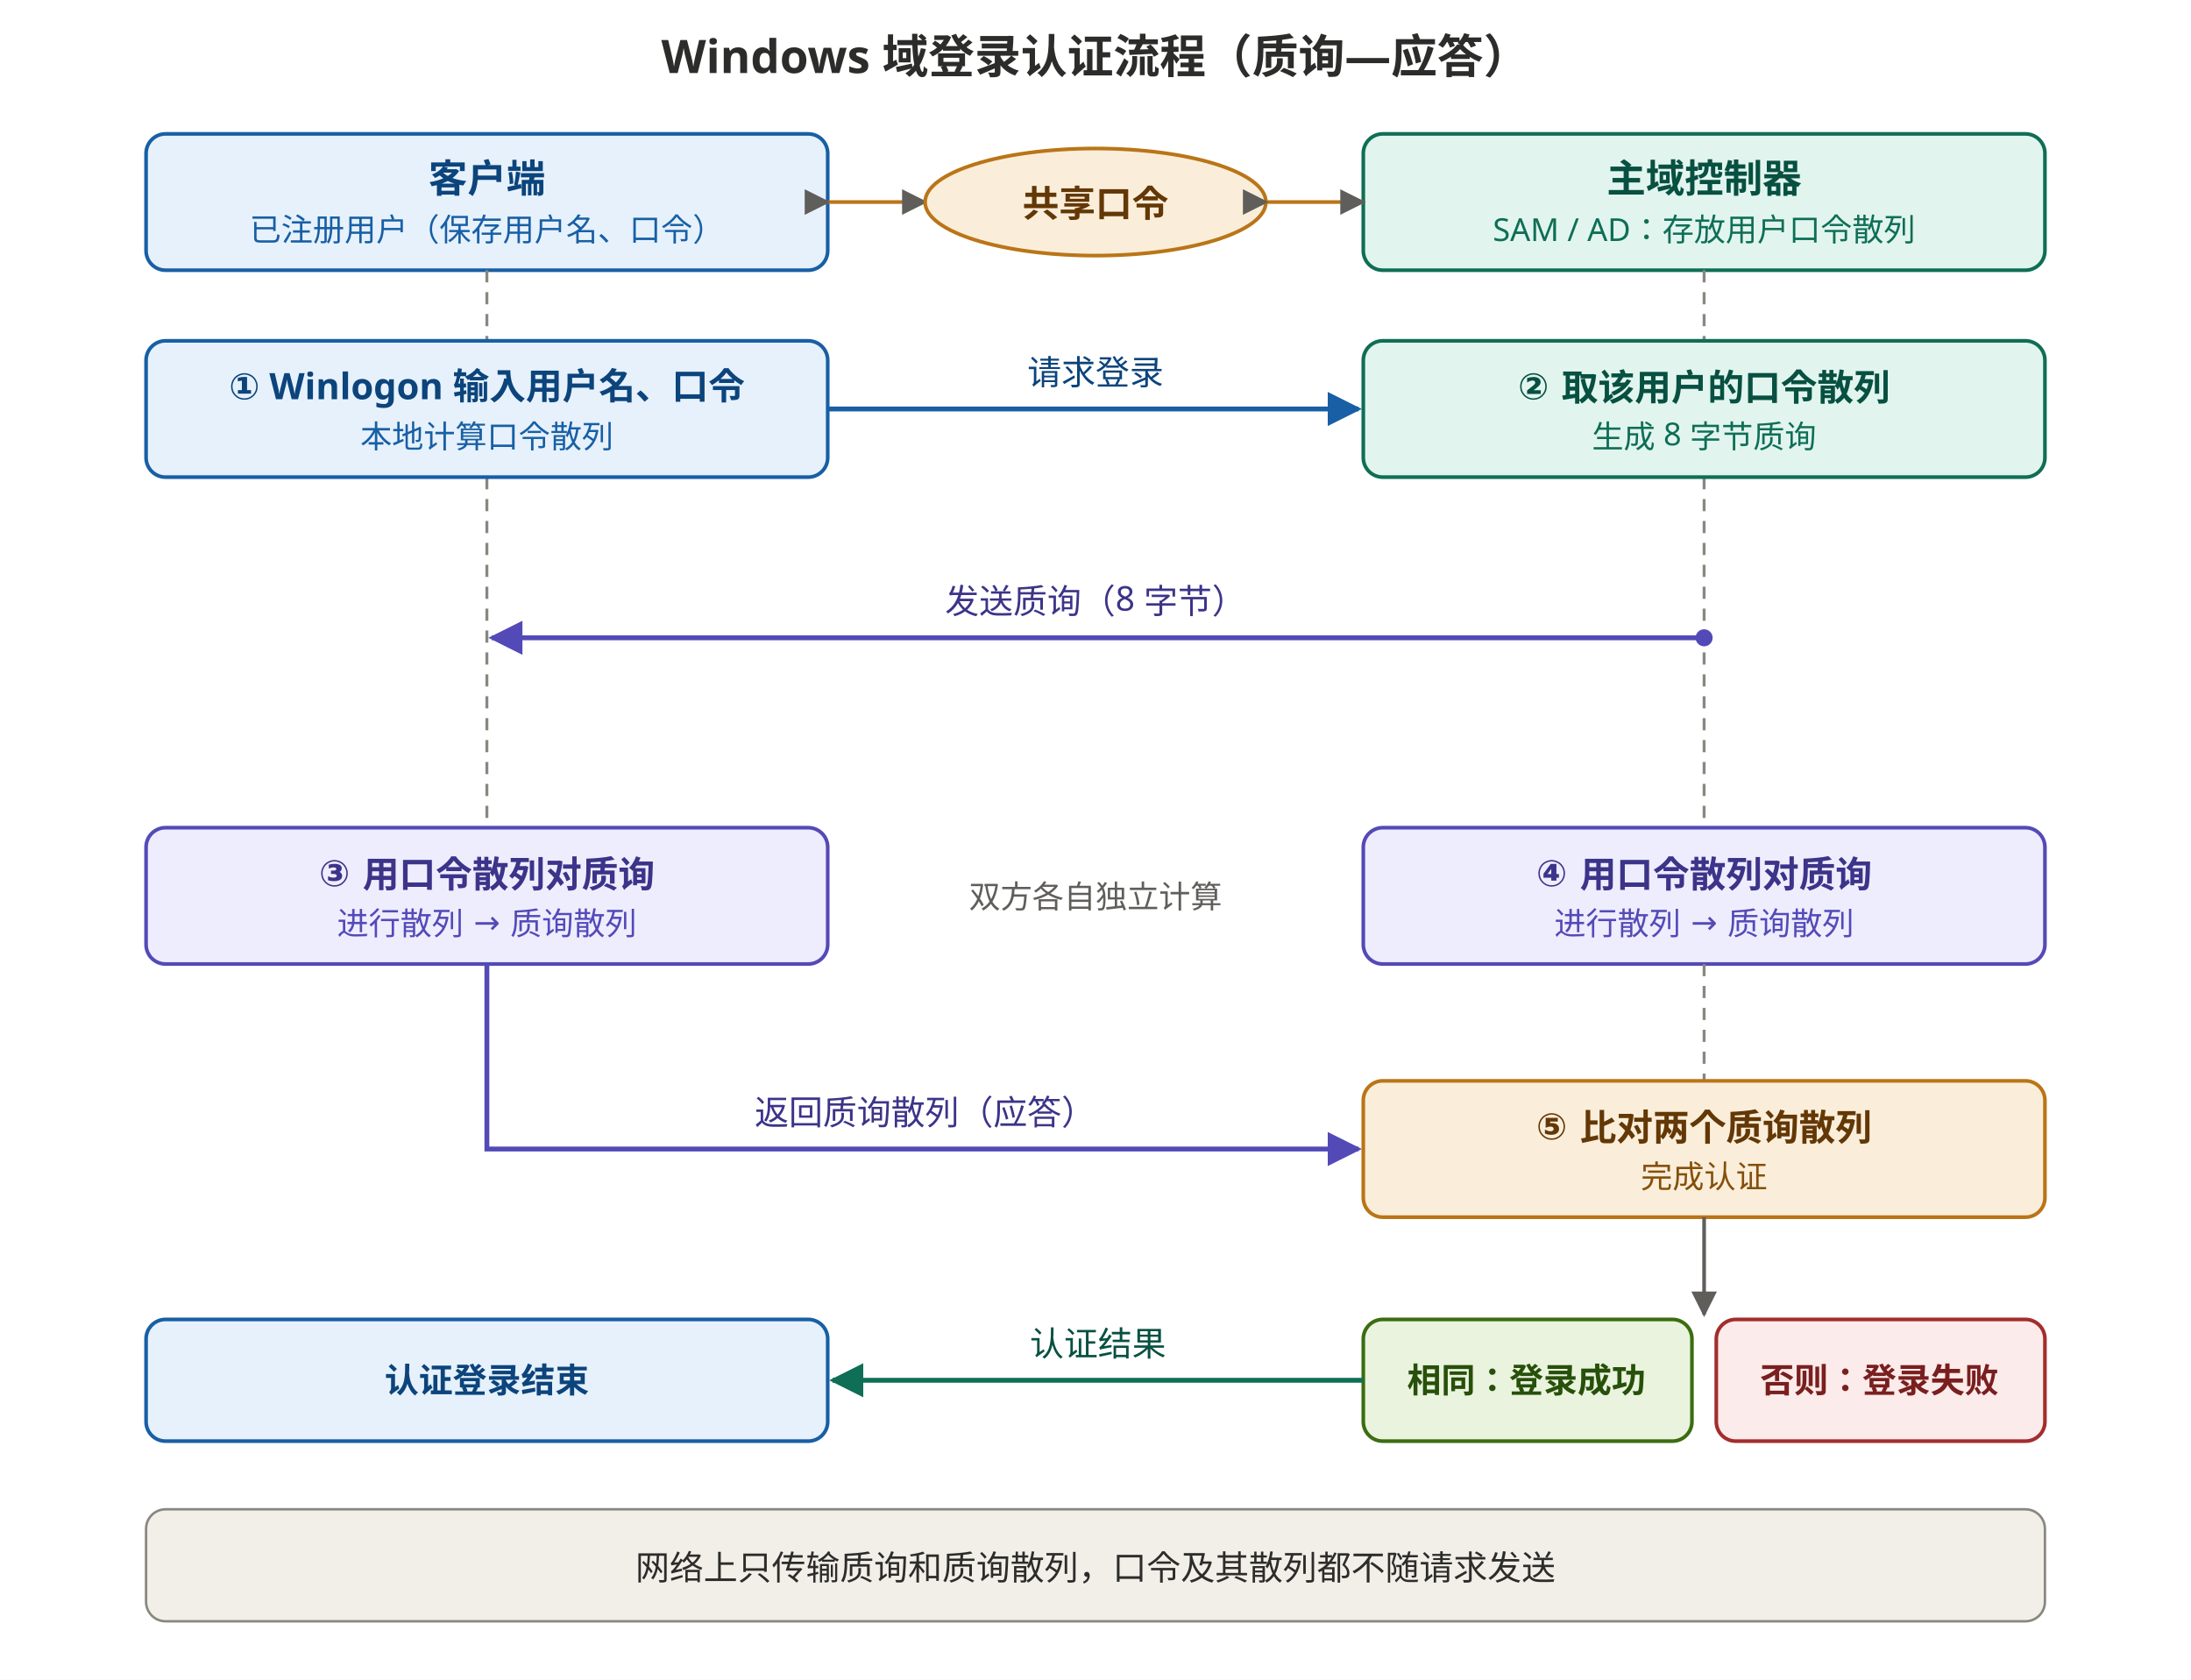
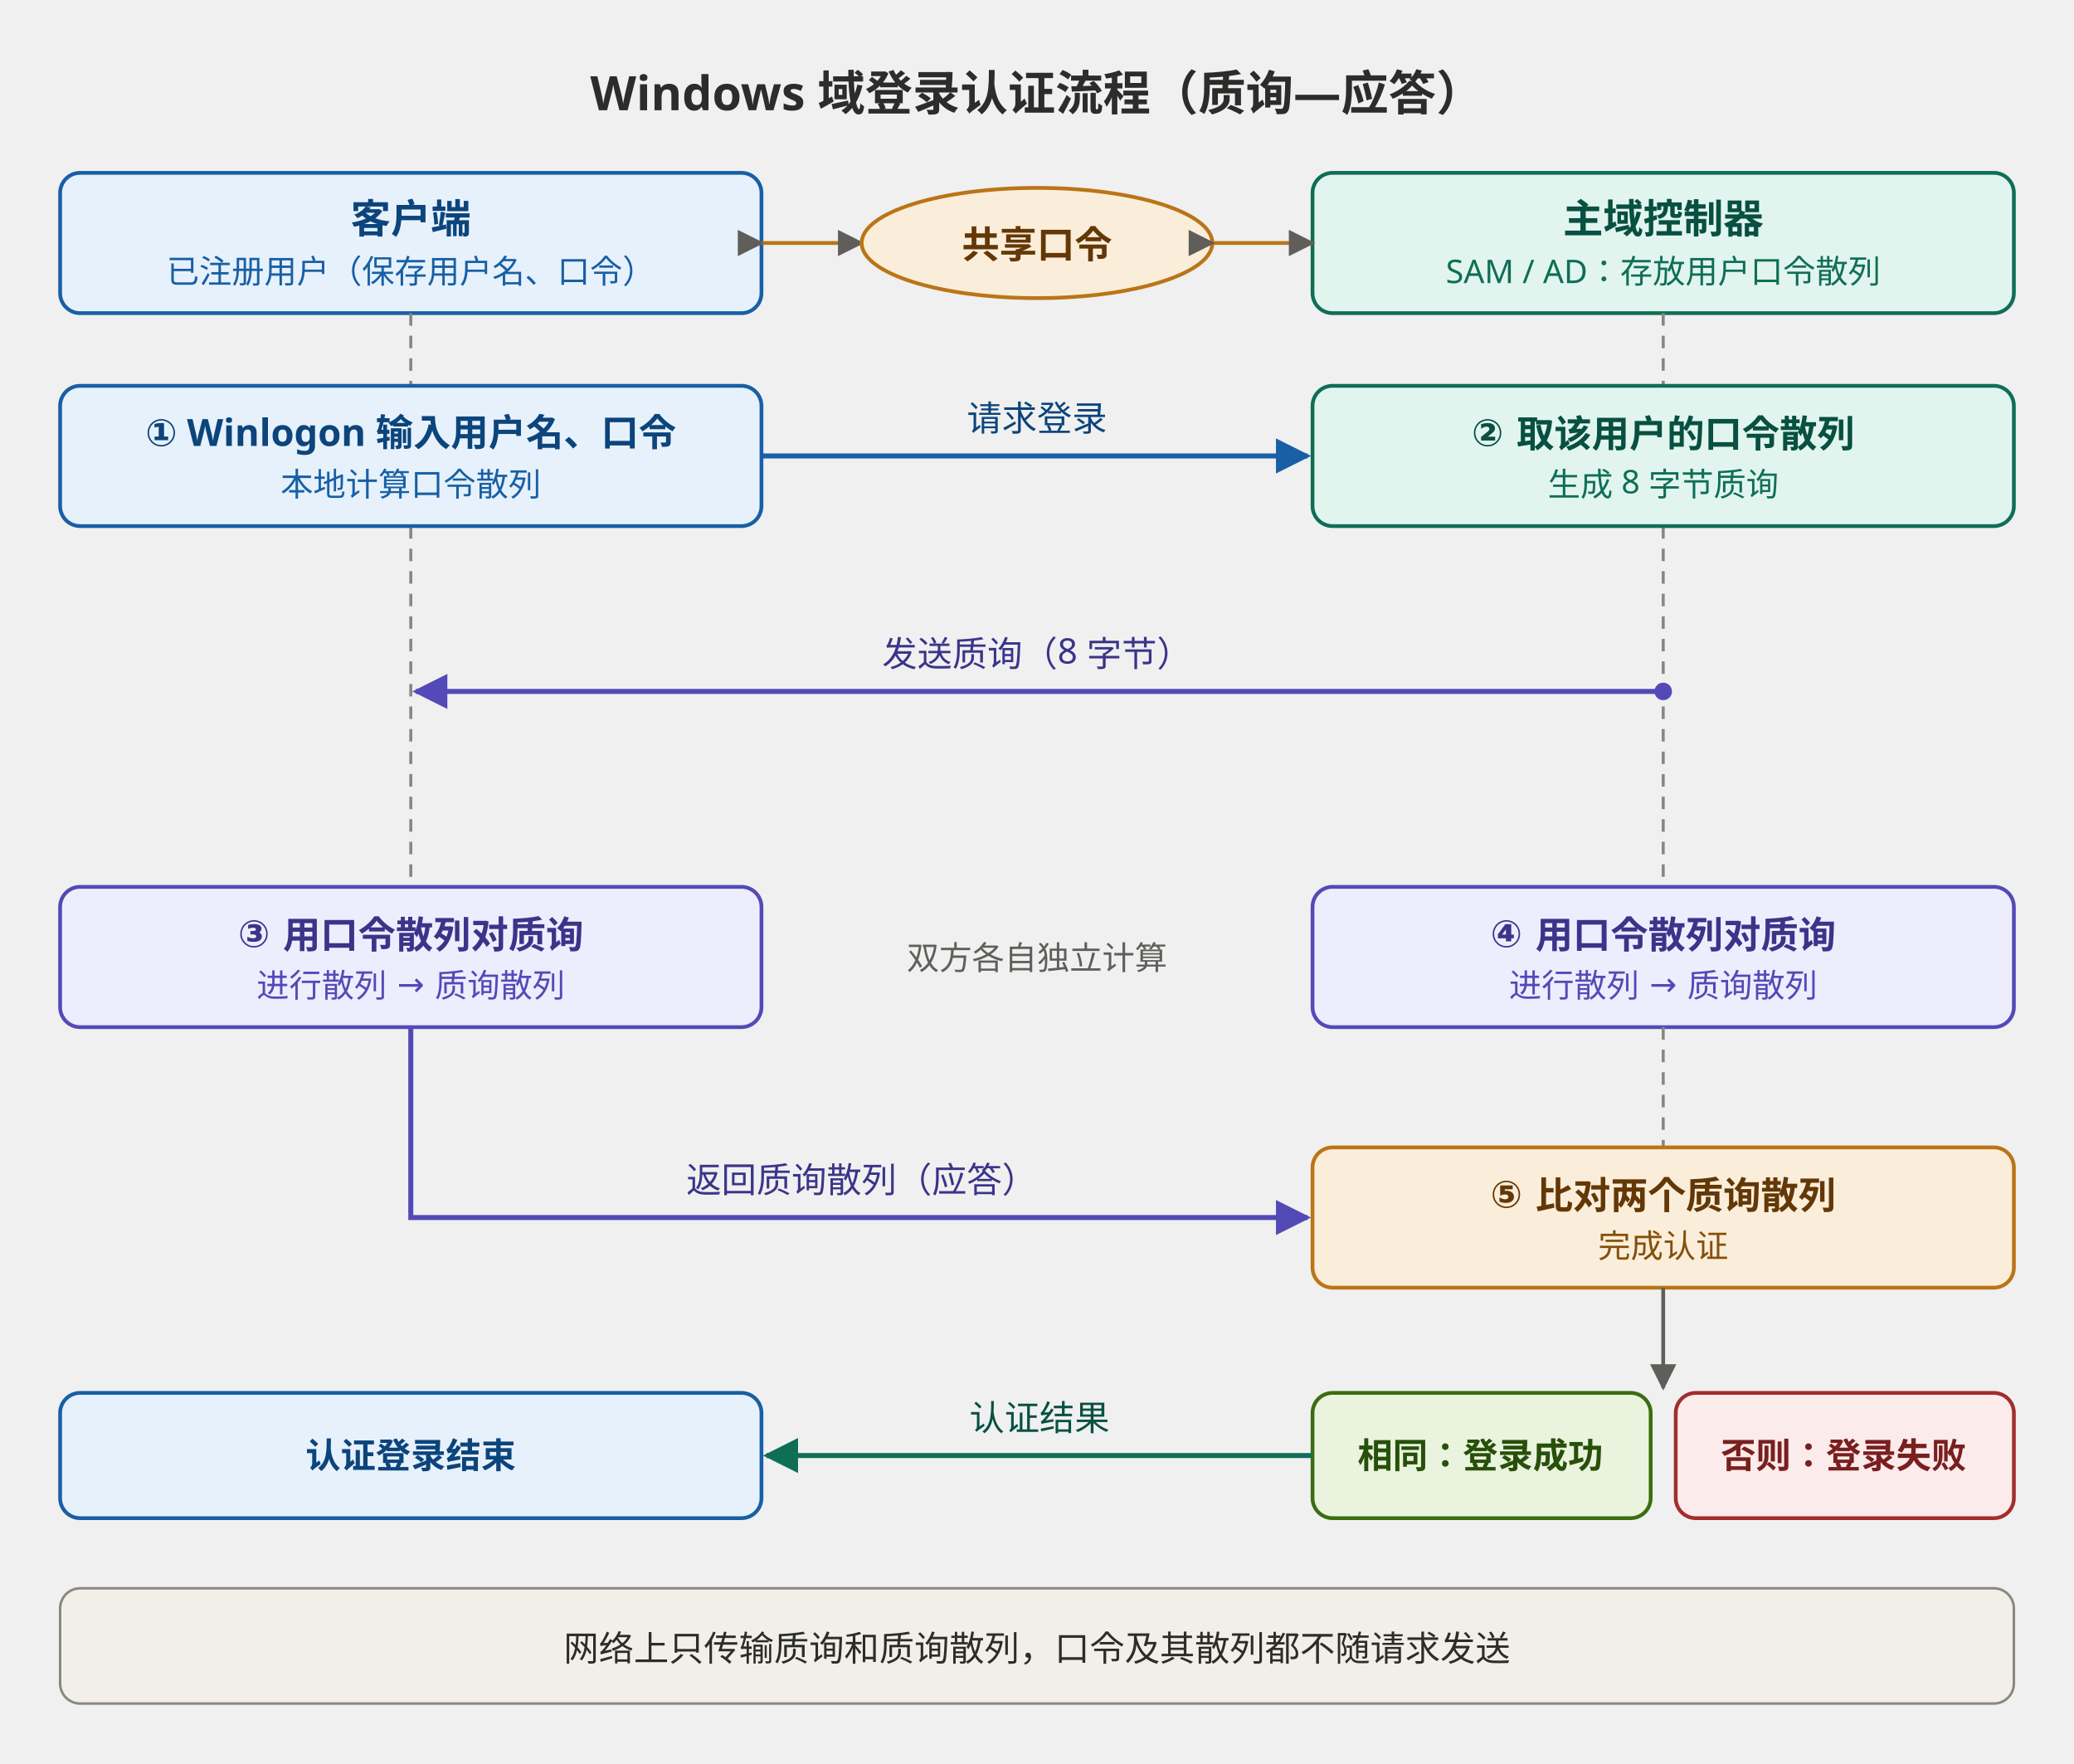
- <svg xmlns="http://www.w3.org/2000/svg" viewBox="0 0 900 690" font-family="'Microsoft YaHei','PingFang SC',sans-serif">
+ <svg xmlns="http://www.w3.org/2000/svg" viewBox="36 -14 828 704" font-family="'Microsoft YaHei','PingFang SC',sans-serif">
  <defs>
    <marker id="aBlue" viewBox="0 0 10 10" refX="9" refY="5" markerWidth="7" markerHeight="7" orient="auto">
      <path d="M0 0L10 5L0 10z" fill="#185FA5" />
    </marker>
    <marker id="aPurple" viewBox="0 0 10 10" refX="9" refY="5" markerWidth="7" markerHeight="7" orient="auto">
      <path d="M0 0L10 5L0 10z" fill="#534AB7" />
    </marker>
    <marker id="aTeal" viewBox="0 0 10 10" refX="9" refY="5" markerWidth="7" markerHeight="7" orient="auto">
      <path d="M0 0L10 5L0 10z" fill="#0F6E56" />
    </marker>
    <marker id="aGray" viewBox="0 0 10 10" refX="9" refY="5" markerWidth="7" markerHeight="7" orient="auto">
      <path d="M0 0L10 5L0 10z" fill="#5F5E5A" />
    </marker>
  </defs>
-   <rect width="900" height="690" fill="#FFFFFF" />
  <text x="450" y="30" text-anchor="middle" font-size="19" font-weight="bold" fill="#2C2C2A">Windows 域登录认证流程（质询—应答）</text>
  <rect x="60" y="55" width="280" height="56" rx="8" fill="#E6F1FB" stroke="#185FA5" stroke-width="1.5" />
  <text x="200" y="79" text-anchor="middle" font-size="16" font-weight="bold" fill="#0C447C">客户端</text>
  <text x="200" y="99" text-anchor="middle" font-size="13" fill="#185FA5">已注册用户（保存用户名、口令）</text>
  <rect x="560" y="55" width="280" height="56" rx="8" fill="#E1F5EE" stroke="#0F6E56" stroke-width="1.5" />
  <text x="700" y="79" text-anchor="middle" font-size="16" font-weight="bold" fill="#085041">主域控制器</text>
  <text x="700" y="99" text-anchor="middle" font-size="13" fill="#0F6E56">SAM / AD：存放用户口令散列</text>
  <line x1="340" y1="83" x2="380" y2="83" stroke="#BA7517" stroke-width="1.5" marker-end="url(#aGray)" marker-start="url(#aGray)" />
  <ellipse cx="450" cy="83" rx="70" ry="22" fill="#FAEEDA" stroke="#BA7517" stroke-width="1.5" />
  <text x="450" y="89" text-anchor="middle" font-size="15" font-weight="bold" fill="#633806">共享口令</text>
  <line x1="520" y1="83" x2="560" y2="83" stroke="#BA7517" stroke-width="1.5" marker-end="url(#aGray)" marker-start="url(#aGray)" />
  <line x1="200" y1="111" x2="200" y2="140" stroke="#888780" stroke-width="1.2" stroke-dasharray="5 4" />
  <line x1="700" y1="111" x2="700" y2="140" stroke="#888780" stroke-width="1.2" stroke-dasharray="5 4" />
  <line x1="200" y1="196" x2="200" y2="340" stroke="#888780" stroke-width="1.2" stroke-dasharray="5 4" />
  <line x1="700" y1="196" x2="700" y2="340" stroke="#888780" stroke-width="1.2" stroke-dasharray="5 4" />
  <rect x="60" y="140" width="280" height="56" rx="8" fill="#E6F1FB" stroke="#185FA5" stroke-width="1.5" />
  <text x="200" y="164" text-anchor="middle" font-size="15" font-weight="bold" fill="#0C447C">① Winlogon 输入用户名、口令</text>
  <text x="200" y="184" text-anchor="middle" font-size="13" fill="#185FA5">本地计算口令散列</text>
  <rect x="560" y="140" width="280" height="56" rx="8" fill="#E1F5EE" stroke="#0F6E56" stroke-width="1.5" />
  <text x="700" y="164" text-anchor="middle" font-size="15" font-weight="bold" fill="#085041">② 取该用户的口令散列</text>
  <text x="700" y="184" text-anchor="middle" font-size="13" fill="#0F6E56">生成 8 字节质询</text>
  <line x1="340" y1="168" x2="558" y2="168" stroke="#185FA5" stroke-width="2" marker-end="url(#aBlue)" />
  <text x="450" y="158" text-anchor="middle" font-size="14" fill="#0C447C">请求登录</text>
  <line x1="700" y1="262" x2="202" y2="262" stroke="#534AB7" stroke-width="2" marker-end="url(#aPurple)" />
  <circle cx="700" cy="262" r="3.5" fill="#534AB7" />
  <text x="450" y="252" text-anchor="middle" font-size="14" fill="#3C3489">发送质询（8 字节）</text>
  <rect x="60" y="340" width="280" height="56" rx="8" fill="#EEEDFE" stroke="#534AB7" stroke-width="1.5" />
  <text x="200" y="364" text-anchor="middle" font-size="15" font-weight="bold" fill="#3C3489">③ 用口令散列对质询</text>
  <text x="200" y="384" text-anchor="middle" font-size="13" fill="#534AB7">进行散列 → 质询散列</text>
  <rect x="560" y="340" width="280" height="56" rx="8" fill="#EEEDFE" stroke="#534AB7" stroke-width="1.5" />
  <text x="700" y="364" text-anchor="middle" font-size="15" font-weight="bold" fill="#3C3489">④ 用口令散列对质询</text>
  <text x="700" y="384" text-anchor="middle" font-size="13" fill="#534AB7">进行散列 → 质询散列</text>
  <text x="450" y="373" text-anchor="middle" font-size="13" fill="#5F5E5A">双方各自独立计算</text>
  <path d="M200 396 V472 H558" fill="none" stroke="#534AB7" stroke-width="2" marker-end="url(#aPurple)" />
  <text x="380" y="462" text-anchor="middle" font-size="14" fill="#3C3489">返回质询散列（应答）</text>
  <line x1="700" y1="396" x2="700" y2="444" stroke="#888780" stroke-width="1.2" stroke-dasharray="5 4" />
  <rect x="560" y="444" width="280" height="56" rx="8" fill="#FAEEDA" stroke="#BA7517" stroke-width="1.5" />
  <text x="700" y="468" text-anchor="middle" font-size="15" font-weight="bold" fill="#633806">⑤ 比对两个质询散列</text>
  <text x="700" y="488" text-anchor="middle" font-size="13" fill="#854F0B">完成认证</text>
  <line x1="700" y1="500" x2="700" y2="540" stroke="#5F5E5A" stroke-width="1.5" marker-end="url(#aGray)" />
  <rect x="560" y="542" width="135" height="50" rx="8" fill="#EAF3DE" stroke="#3B6D11" stroke-width="1.5" />
  <text x="627" y="572" text-anchor="middle" font-size="14" font-weight="bold" fill="#27500A">相同：登录成功</text>
  <rect x="705" y="542" width="135" height="50" rx="8" fill="#FCEBEB" stroke="#A32D2D" stroke-width="1.5" />
  <text x="772" y="572" text-anchor="middle" font-size="14" font-weight="bold" fill="#791F1F">否则：登录失败</text>
  <line x1="560" y1="567" x2="342" y2="567" stroke="#0F6E56" stroke-width="2" marker-end="url(#aTeal)" />
  <text x="451" y="557" text-anchor="middle" font-size="14" fill="#085041">认证结果</text>
  <rect x="60" y="542" width="280" height="50" rx="8" fill="#E6F1FB" stroke="#185FA5" stroke-width="1.5" />
  <text x="200" y="572" text-anchor="middle" font-size="14" font-weight="bold" fill="#0C447C">认证登录结束</text>
  <rect x="60" y="620" width="780" height="46" rx="8" fill="#F1EFE8" stroke="#888780" stroke-width="1" />
  <text x="450" y="649" text-anchor="middle" font-size="14" fill="#2C2C2A">网络上只传输质询和质询散列，口令及其散列都不随请求发送</text>
</svg>
